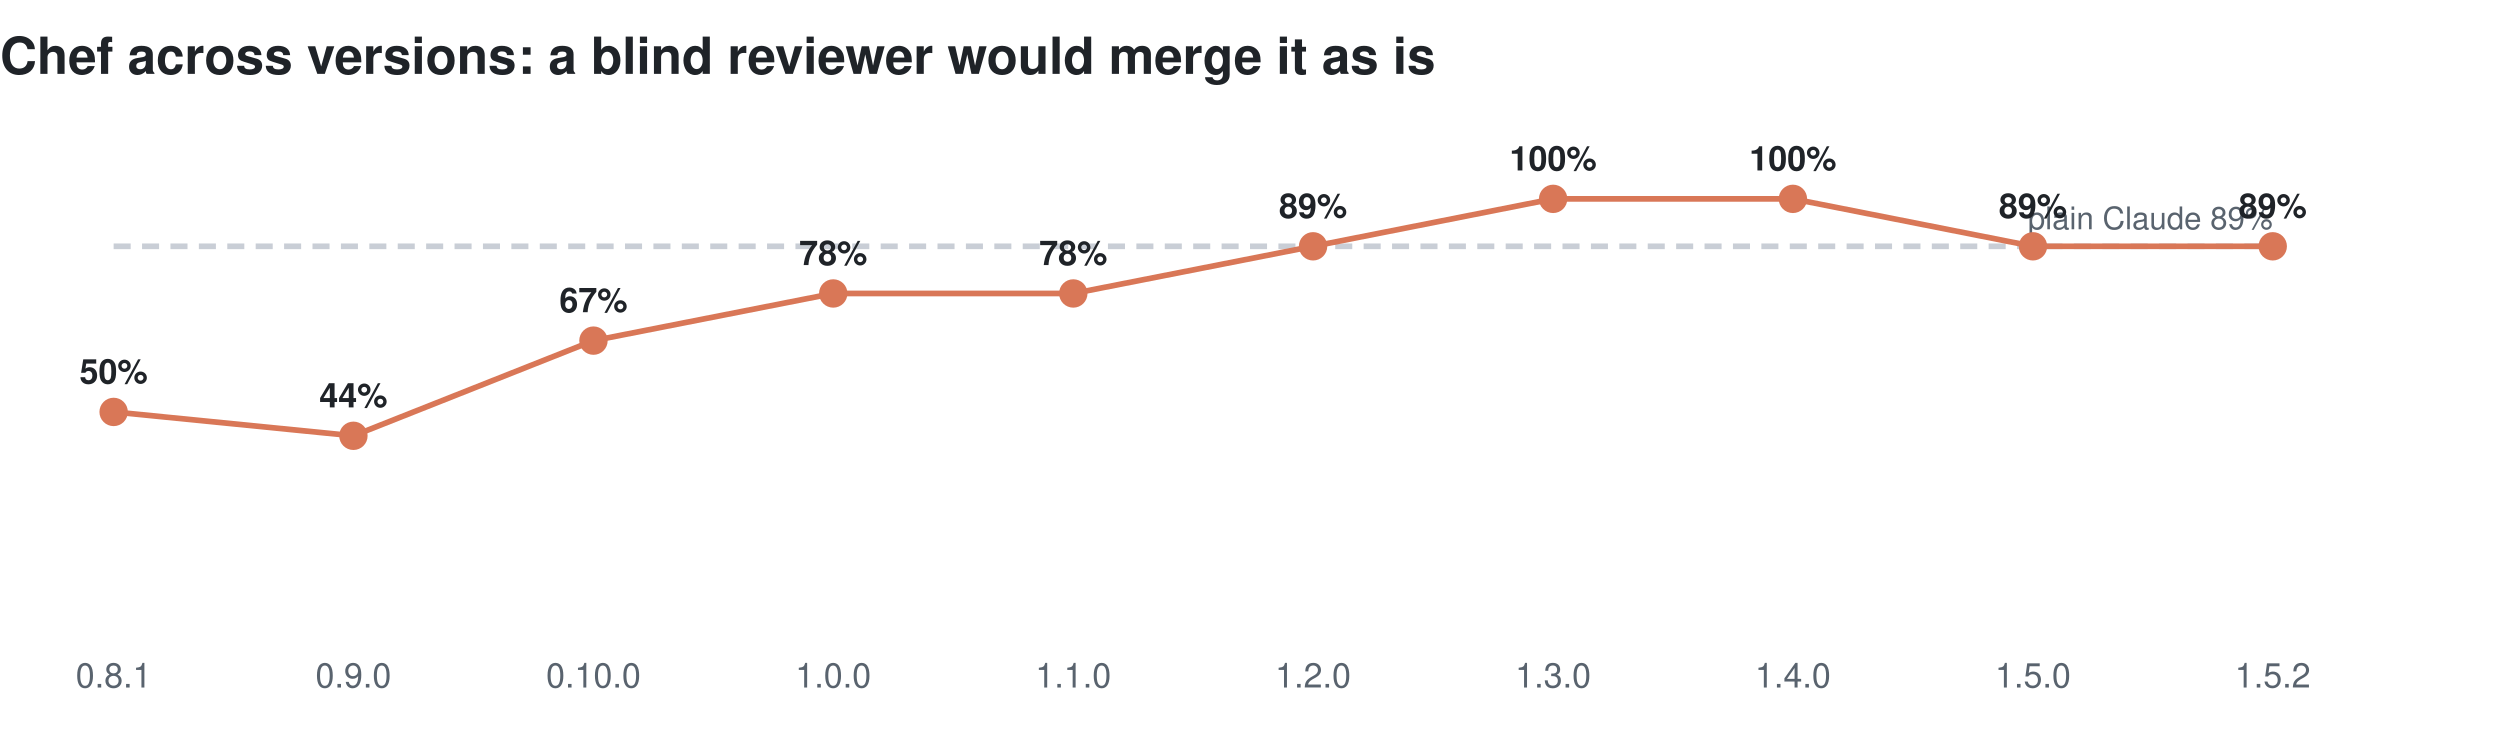
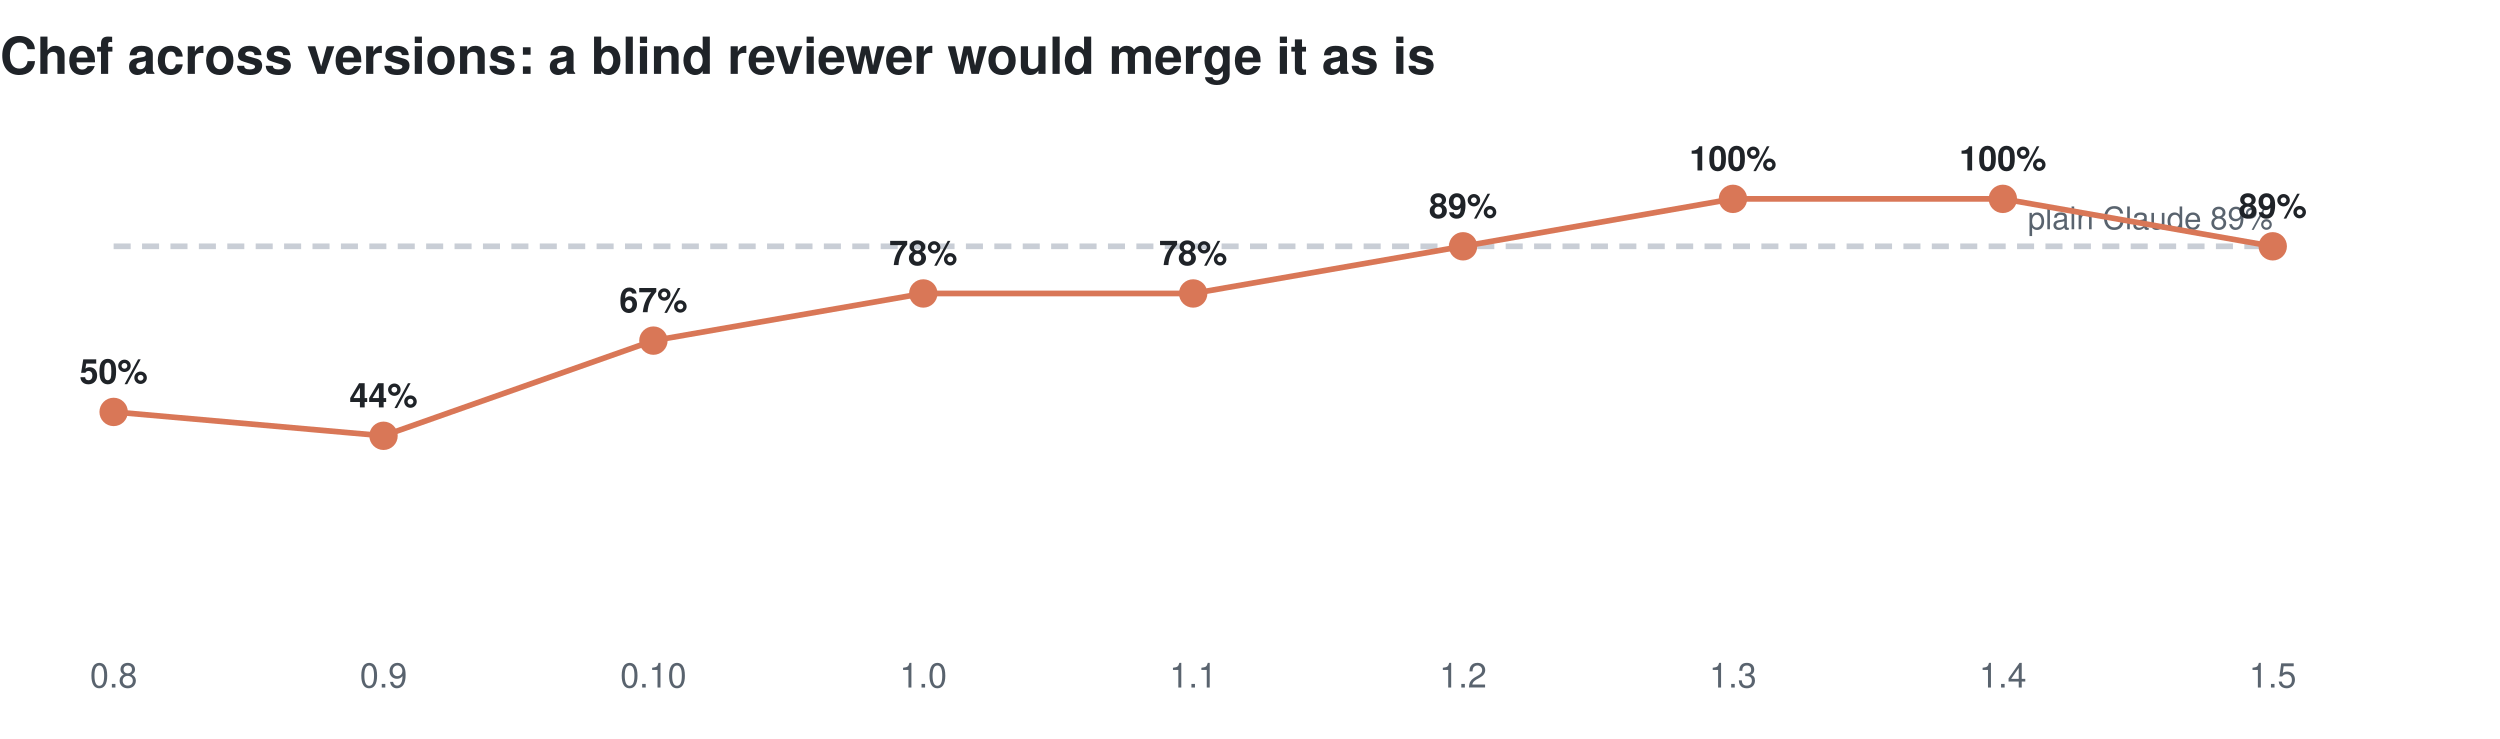
- <svg xmlns="http://www.w3.org/2000/svg" width="880" height="260" viewBox="0 0 880 260" role="img" aria-label="Chef across versions: a blind reviewer would merge it as is, on python, docker, prometheus: 0.8.1 50%, 0.9.0 44%, 0.10.0 67%, 1.0.0 78%, 1.1.0 78%, 1.2.0 89%, 1.3.0 100%, 1.4.0 100%, 1.5.0 89%, 1.5.2 89%. Plain Claude: 89%.">
+ <svg xmlns="http://www.w3.org/2000/svg" width="880" height="260" viewBox="0 0 880 260" role="img" aria-label="Chef across versions: a blind reviewer would merge it as is, on python, docker, prometheus: 0.8 50%, 0.9 44%, 0.10 67%, 1.0 78%, 1.1 78%, 1.2 89%, 1.3 100%, 1.4 100%, 1.5 89%. Plain Claude: 89%.">
  <text x="0.0" y="26.0" fill="#1F2328" font-family="-apple-system, BlinkMacSystemFont, 'Segoe UI', Helvetica, Arial, sans-serif" font-size="18" font-weight="600" text-anchor="start">Chef across versions: a blind reviewer would merge it as is</text>
  <text x="40.0" y="48.0" fill="#59636E" font-family="-apple-system, BlinkMacSystemFont, 'Segoe UI', Helvetica, Arial, sans-serif" font-size="13" font-weight="600" text-anchor="start" />
  <line x1="40.0" y1="86.7" x2="800.0" y2="86.7" stroke="#C9CED6" stroke-width="2" stroke-dasharray="6 4" />
  <text x="800.0" y="80.7" fill="#59636E" font-family="-apple-system, BlinkMacSystemFont, 'Segoe UI', Helvetica, Arial, sans-serif" font-size="11" font-weight="400" text-anchor="end">plain Claude 89%</text>
-   <polyline points="40.0,145.0 124.4,153.4 208.9,119.9 293.3,103.3 377.8,103.3 462.2,86.7 546.7,70.0 631.1,70.0 715.6,86.7 800.0,86.7" fill="none" stroke="#D97757" stroke-width="2" />
+   <polyline points="40.0,145.0 135.0,153.4 230.0,119.9 325.0,103.3 420.0,103.3 515.0,86.7 610.0,70.0 705.0,70.0 800.0,86.7" fill="none" stroke="#D97757" stroke-width="2" />
  <circle cx="40.0" cy="145.0" r="5" fill="#D97757" />
  <text x="40.0" y="135.0" fill="#1F2328" font-family="-apple-system, BlinkMacSystemFont, 'Segoe UI', Helvetica, Arial, sans-serif" font-size="12" font-weight="600" text-anchor="middle">50%</text>
-   <text x="40.0" y="242.0" fill="#59636E" font-family="-apple-system, BlinkMacSystemFont, 'Segoe UI', Helvetica, Arial, sans-serif" font-size="12" font-weight="400" text-anchor="middle">0.8.1</text>
-   <circle cx="124.4" cy="153.4" r="5" fill="#D97757" />
-   <text x="124.4" y="143.4" fill="#1F2328" font-family="-apple-system, BlinkMacSystemFont, 'Segoe UI', Helvetica, Arial, sans-serif" font-size="12" font-weight="600" text-anchor="middle">44%</text>
-   <text x="124.4" y="242.0" fill="#59636E" font-family="-apple-system, BlinkMacSystemFont, 'Segoe UI', Helvetica, Arial, sans-serif" font-size="12" font-weight="400" text-anchor="middle">0.9.0</text>
-   <circle cx="208.9" cy="119.9" r="5" fill="#D97757" />
-   <text x="208.9" y="109.9" fill="#1F2328" font-family="-apple-system, BlinkMacSystemFont, 'Segoe UI', Helvetica, Arial, sans-serif" font-size="12" font-weight="600" text-anchor="middle">67%</text>
-   <text x="208.9" y="242.0" fill="#59636E" font-family="-apple-system, BlinkMacSystemFont, 'Segoe UI', Helvetica, Arial, sans-serif" font-size="12" font-weight="400" text-anchor="middle">0.10.0</text>
-   <circle cx="293.3" cy="103.3" r="5" fill="#D97757" />
-   <text x="293.3" y="93.3" fill="#1F2328" font-family="-apple-system, BlinkMacSystemFont, 'Segoe UI', Helvetica, Arial, sans-serif" font-size="12" font-weight="600" text-anchor="middle">78%</text>
-   <text x="293.3" y="242.0" fill="#59636E" font-family="-apple-system, BlinkMacSystemFont, 'Segoe UI', Helvetica, Arial, sans-serif" font-size="12" font-weight="400" text-anchor="middle">1.0.0</text>
-   <circle cx="377.8" cy="103.3" r="5" fill="#D97757" />
-   <text x="377.8" y="93.3" fill="#1F2328" font-family="-apple-system, BlinkMacSystemFont, 'Segoe UI', Helvetica, Arial, sans-serif" font-size="12" font-weight="600" text-anchor="middle">78%</text>
-   <text x="377.8" y="242.0" fill="#59636E" font-family="-apple-system, BlinkMacSystemFont, 'Segoe UI', Helvetica, Arial, sans-serif" font-size="12" font-weight="400" text-anchor="middle">1.1.0</text>
-   <circle cx="462.2" cy="86.7" r="5" fill="#D97757" />
-   <text x="462.2" y="76.7" fill="#1F2328" font-family="-apple-system, BlinkMacSystemFont, 'Segoe UI', Helvetica, Arial, sans-serif" font-size="12" font-weight="600" text-anchor="middle">89%</text>
-   <text x="462.2" y="242.0" fill="#59636E" font-family="-apple-system, BlinkMacSystemFont, 'Segoe UI', Helvetica, Arial, sans-serif" font-size="12" font-weight="400" text-anchor="middle">1.2.0</text>
-   <circle cx="546.7" cy="70.0" r="5" fill="#D97757" />
-   <text x="546.7" y="60.0" fill="#1F2328" font-family="-apple-system, BlinkMacSystemFont, 'Segoe UI', Helvetica, Arial, sans-serif" font-size="12" font-weight="600" text-anchor="middle">100%</text>
-   <text x="546.7" y="242.0" fill="#59636E" font-family="-apple-system, BlinkMacSystemFont, 'Segoe UI', Helvetica, Arial, sans-serif" font-size="12" font-weight="400" text-anchor="middle">1.3.0</text>
-   <circle cx="631.1" cy="70.0" r="5" fill="#D97757" />
-   <text x="631.1" y="60.0" fill="#1F2328" font-family="-apple-system, BlinkMacSystemFont, 'Segoe UI', Helvetica, Arial, sans-serif" font-size="12" font-weight="600" text-anchor="middle">100%</text>
-   <text x="631.1" y="242.0" fill="#59636E" font-family="-apple-system, BlinkMacSystemFont, 'Segoe UI', Helvetica, Arial, sans-serif" font-size="12" font-weight="400" text-anchor="middle">1.4.0</text>
-   <circle cx="715.6" cy="86.7" r="5" fill="#D97757" />
-   <text x="715.6" y="76.7" fill="#1F2328" font-family="-apple-system, BlinkMacSystemFont, 'Segoe UI', Helvetica, Arial, sans-serif" font-size="12" font-weight="600" text-anchor="middle">89%</text>
-   <text x="715.6" y="242.0" fill="#59636E" font-family="-apple-system, BlinkMacSystemFont, 'Segoe UI', Helvetica, Arial, sans-serif" font-size="12" font-weight="400" text-anchor="middle">1.5.0</text>
+   <text x="40.0" y="242.0" fill="#59636E" font-family="-apple-system, BlinkMacSystemFont, 'Segoe UI', Helvetica, Arial, sans-serif" font-size="12" font-weight="400" text-anchor="middle">0.8</text>
+   <circle cx="135.0" cy="153.4" r="5" fill="#D97757" />
+   <text x="135.0" y="143.4" fill="#1F2328" font-family="-apple-system, BlinkMacSystemFont, 'Segoe UI', Helvetica, Arial, sans-serif" font-size="12" font-weight="600" text-anchor="middle">44%</text>
+   <text x="135.0" y="242.0" fill="#59636E" font-family="-apple-system, BlinkMacSystemFont, 'Segoe UI', Helvetica, Arial, sans-serif" font-size="12" font-weight="400" text-anchor="middle">0.9</text>
+   <circle cx="230.0" cy="119.9" r="5" fill="#D97757" />
+   <text x="230.0" y="109.9" fill="#1F2328" font-family="-apple-system, BlinkMacSystemFont, 'Segoe UI', Helvetica, Arial, sans-serif" font-size="12" font-weight="600" text-anchor="middle">67%</text>
+   <text x="230.0" y="242.0" fill="#59636E" font-family="-apple-system, BlinkMacSystemFont, 'Segoe UI', Helvetica, Arial, sans-serif" font-size="12" font-weight="400" text-anchor="middle">0.10</text>
+   <circle cx="325.0" cy="103.3" r="5" fill="#D97757" />
+   <text x="325.0" y="93.3" fill="#1F2328" font-family="-apple-system, BlinkMacSystemFont, 'Segoe UI', Helvetica, Arial, sans-serif" font-size="12" font-weight="600" text-anchor="middle">78%</text>
+   <text x="325.0" y="242.0" fill="#59636E" font-family="-apple-system, BlinkMacSystemFont, 'Segoe UI', Helvetica, Arial, sans-serif" font-size="12" font-weight="400" text-anchor="middle">1.0</text>
+   <circle cx="420.0" cy="103.3" r="5" fill="#D97757" />
+   <text x="420.0" y="93.3" fill="#1F2328" font-family="-apple-system, BlinkMacSystemFont, 'Segoe UI', Helvetica, Arial, sans-serif" font-size="12" font-weight="600" text-anchor="middle">78%</text>
+   <text x="420.0" y="242.0" fill="#59636E" font-family="-apple-system, BlinkMacSystemFont, 'Segoe UI', Helvetica, Arial, sans-serif" font-size="12" font-weight="400" text-anchor="middle">1.1</text>
+   <circle cx="515.0" cy="86.7" r="5" fill="#D97757" />
+   <text x="515.0" y="76.7" fill="#1F2328" font-family="-apple-system, BlinkMacSystemFont, 'Segoe UI', Helvetica, Arial, sans-serif" font-size="12" font-weight="600" text-anchor="middle">89%</text>
+   <text x="515.0" y="242.0" fill="#59636E" font-family="-apple-system, BlinkMacSystemFont, 'Segoe UI', Helvetica, Arial, sans-serif" font-size="12" font-weight="400" text-anchor="middle">1.2</text>
+   <circle cx="610.0" cy="70.0" r="5" fill="#D97757" />
+   <text x="610.0" y="60.0" fill="#1F2328" font-family="-apple-system, BlinkMacSystemFont, 'Segoe UI', Helvetica, Arial, sans-serif" font-size="12" font-weight="600" text-anchor="middle">100%</text>
+   <text x="610.0" y="242.0" fill="#59636E" font-family="-apple-system, BlinkMacSystemFont, 'Segoe UI', Helvetica, Arial, sans-serif" font-size="12" font-weight="400" text-anchor="middle">1.3</text>
+   <circle cx="705.0" cy="70.0" r="5" fill="#D97757" />
+   <text x="705.0" y="60.0" fill="#1F2328" font-family="-apple-system, BlinkMacSystemFont, 'Segoe UI', Helvetica, Arial, sans-serif" font-size="12" font-weight="600" text-anchor="middle">100%</text>
+   <text x="705.0" y="242.0" fill="#59636E" font-family="-apple-system, BlinkMacSystemFont, 'Segoe UI', Helvetica, Arial, sans-serif" font-size="12" font-weight="400" text-anchor="middle">1.4</text>
  <circle cx="800.0" cy="86.7" r="5" fill="#D97757" />
  <text x="800.0" y="76.7" fill="#1F2328" font-family="-apple-system, BlinkMacSystemFont, 'Segoe UI', Helvetica, Arial, sans-serif" font-size="12" font-weight="600" text-anchor="middle">89%</text>
-   <text x="800.0" y="242.0" fill="#59636E" font-family="-apple-system, BlinkMacSystemFont, 'Segoe UI', Helvetica, Arial, sans-serif" font-size="12" font-weight="400" text-anchor="middle">1.5.2</text>
+   <text x="800.0" y="242.0" fill="#59636E" font-family="-apple-system, BlinkMacSystemFont, 'Segoe UI', Helvetica, Arial, sans-serif" font-size="12" font-weight="400" text-anchor="middle">1.5</text>
</svg>
